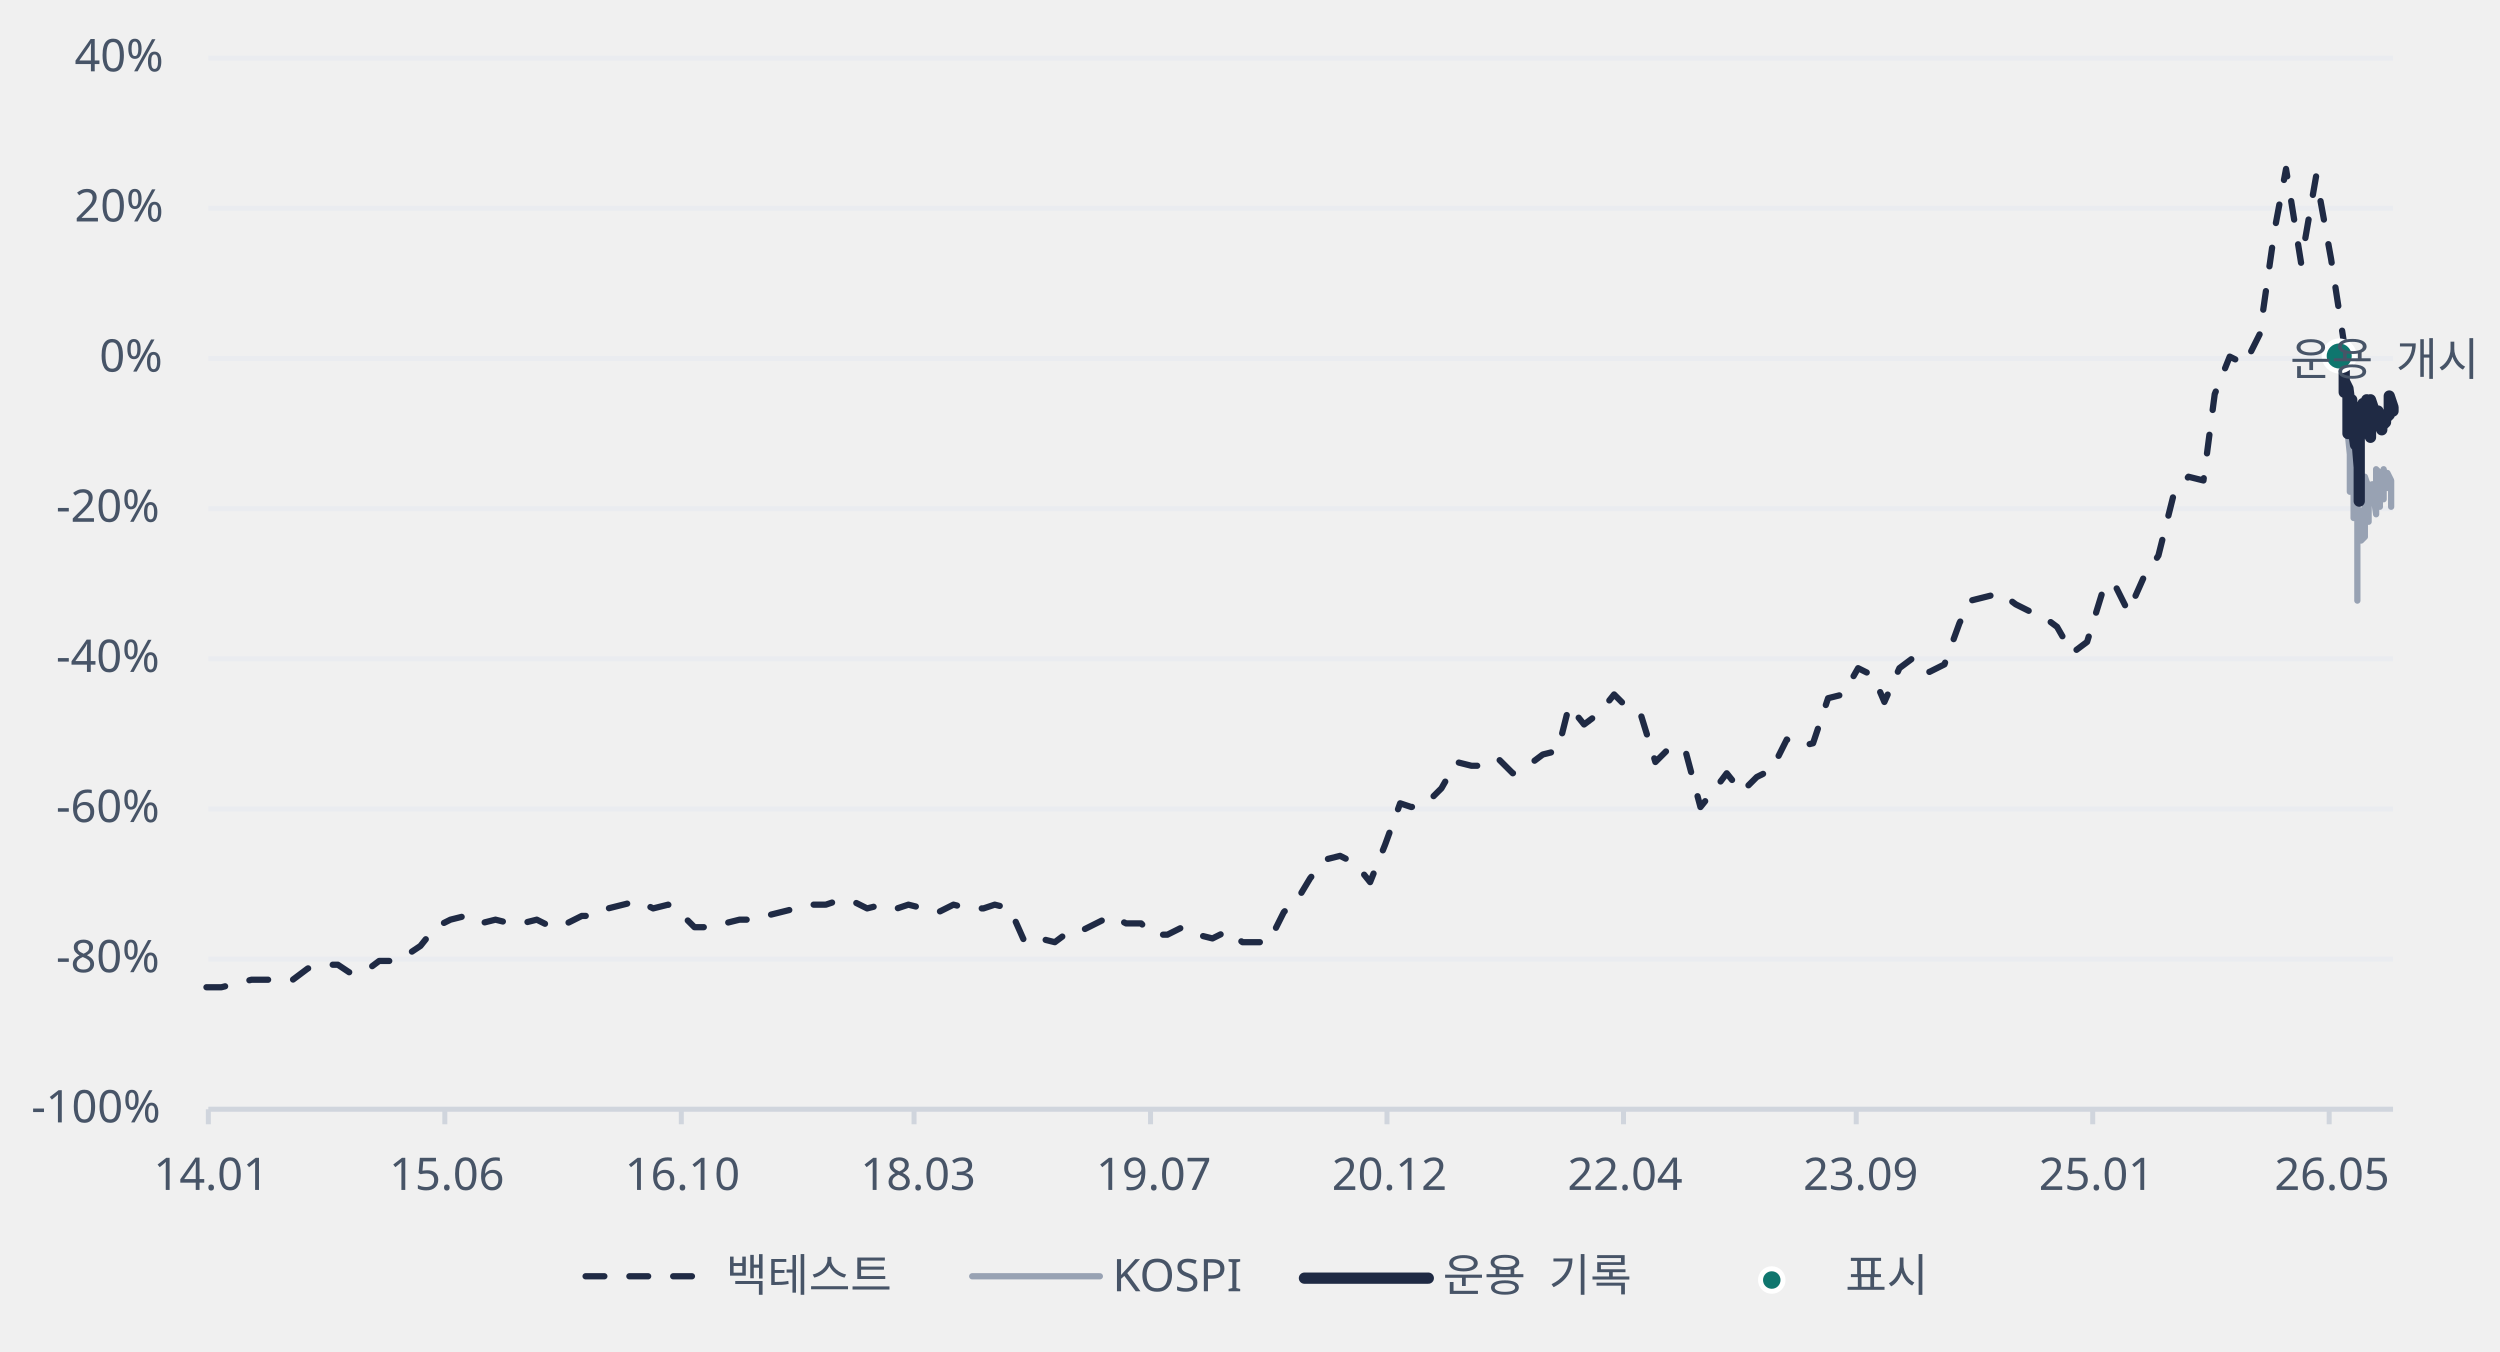
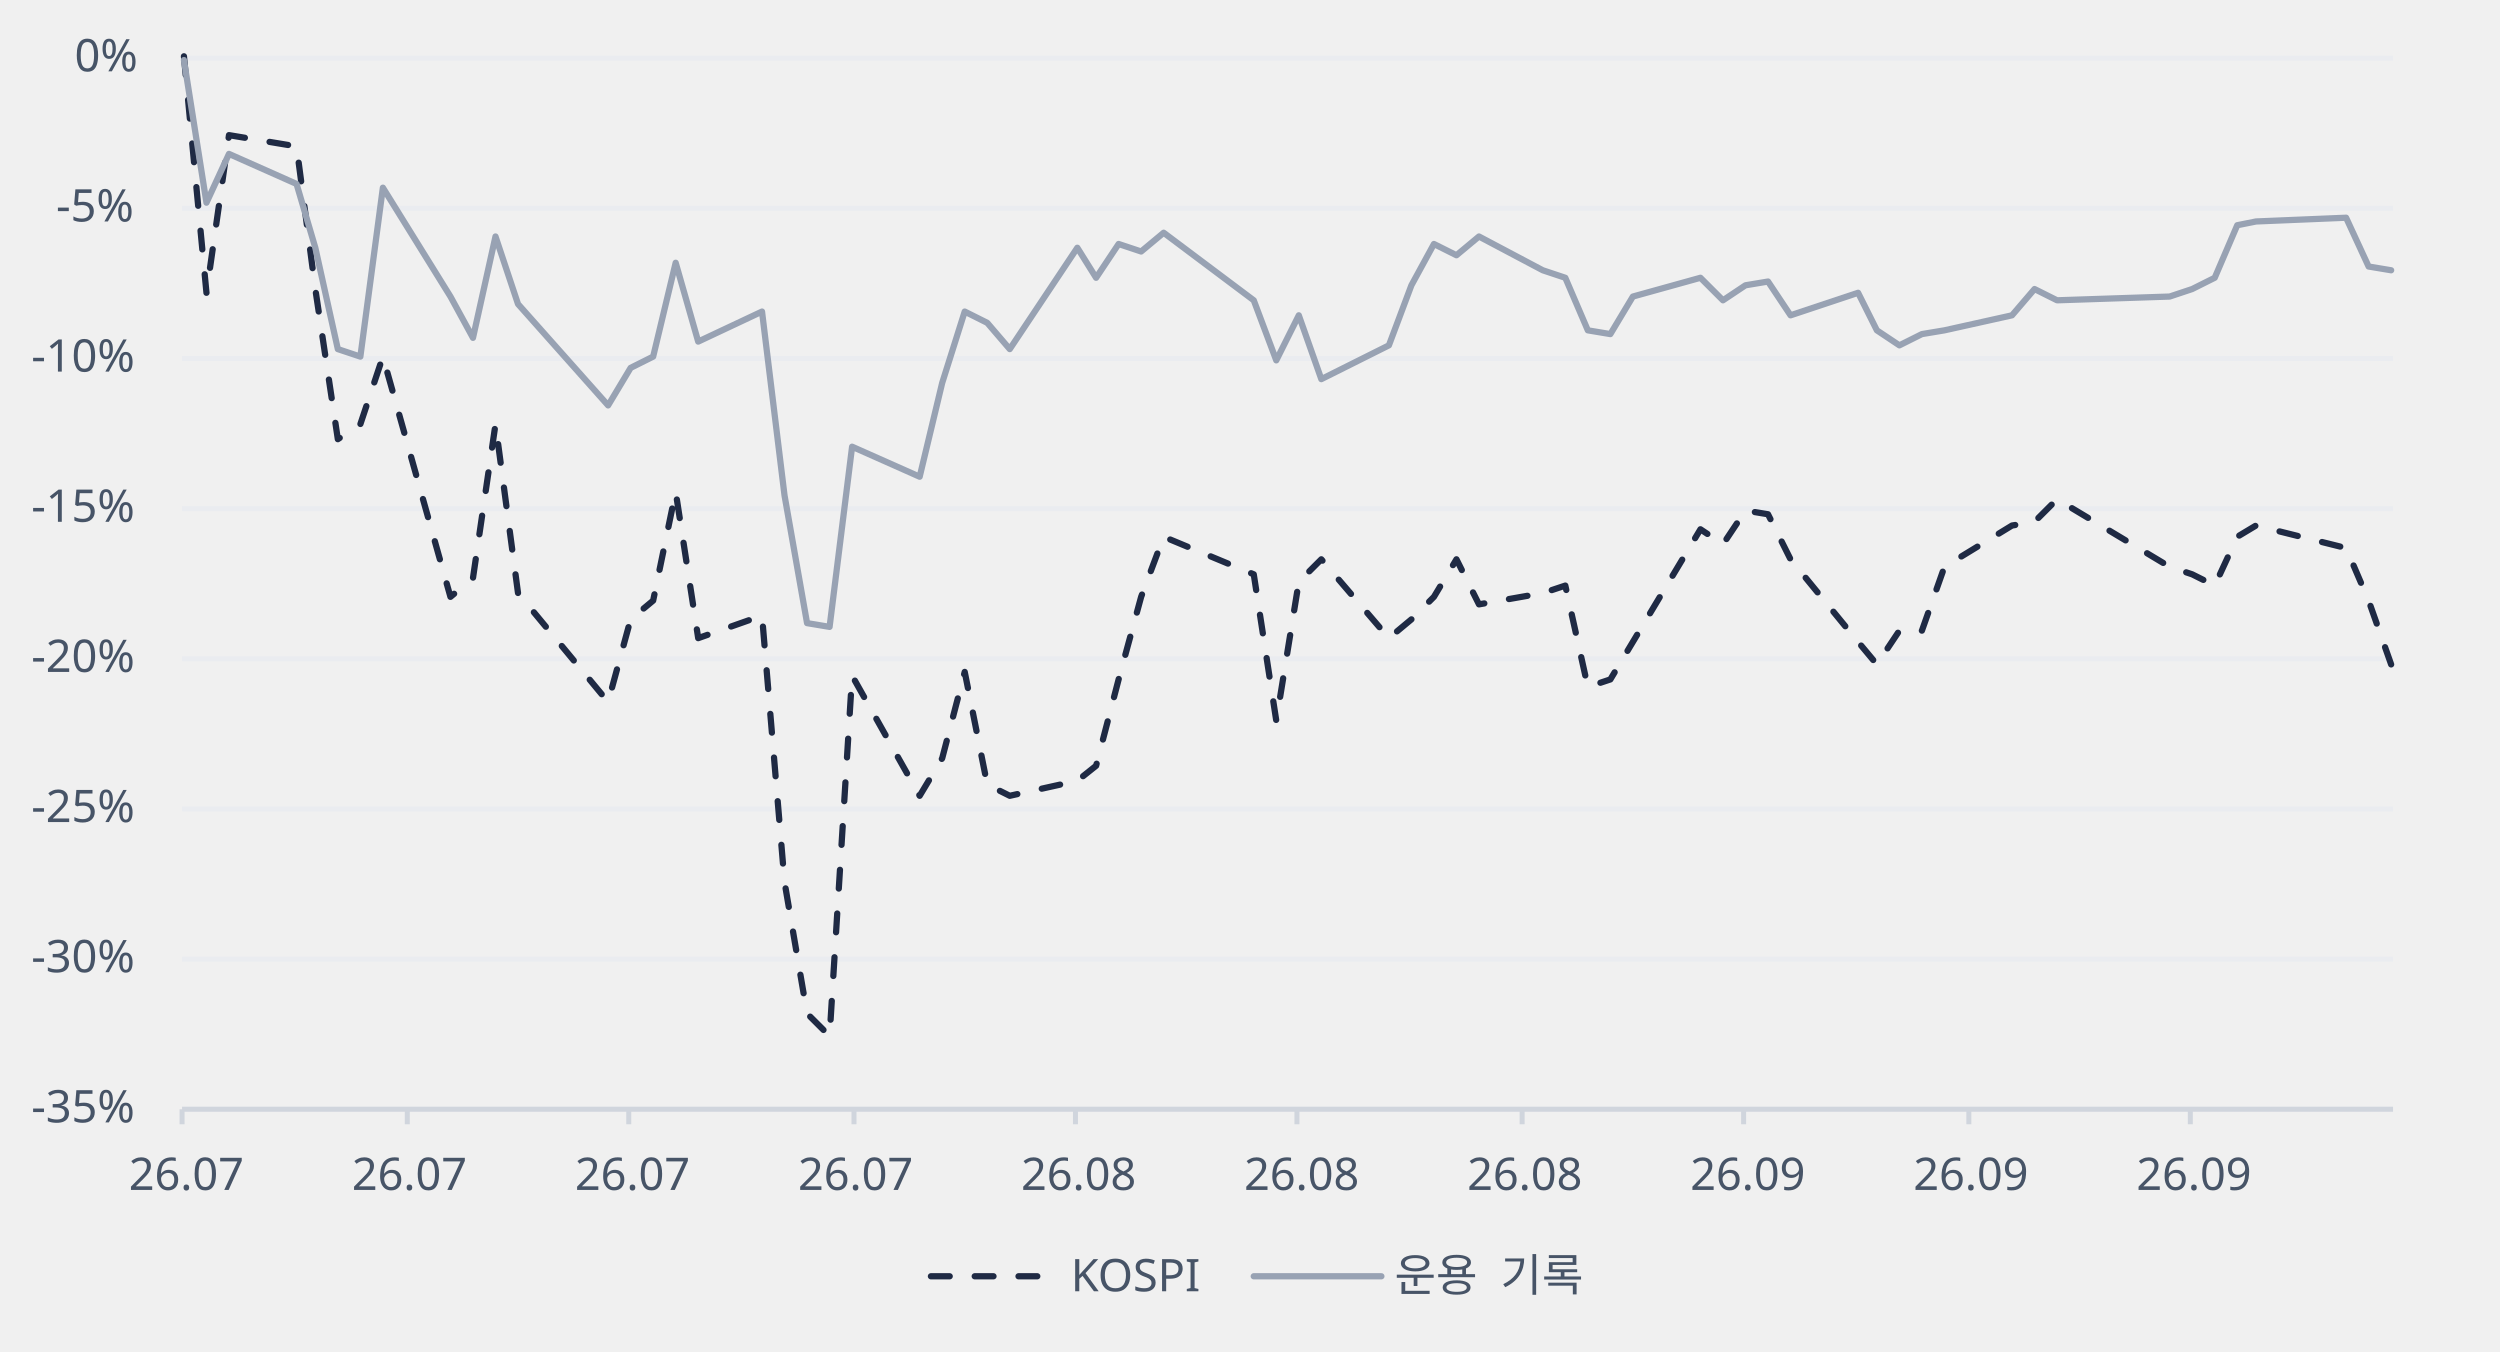
<svg xmlns="http://www.w3.org/2000/svg" width="666" height="360" xml:space="preserve" overflow="hidden">
  <defs>
    <clipPath id="clip0">
      <rect x="971" y="13" width="666" height="360" />
    </clipPath>
  </defs>
  <g clip-path="url(#clip0)" transform="translate(-971 -13)">
    <g>
-       <path d="M1026.5 308.5 1608.5 308.5M1026.5 268.5 1608.5 268.5M1026.5 228.5 1608.5 228.5M1026.5 188.5 1608.5 188.5M1026.5 148.5 1608.5 148.5M1026.5 108.5 1608.5 108.5M1026.5 68.5 1608.5 68.5M1026.5 28.5 1608.5 28.5" stroke="#EAECF0" stroke-width="1.333" stroke-linejoin="round" stroke-miterlimit="10" fill="none" />
+       <path d="M1019.5 308.5 1608.5 308.5M1019.5 268.5 1608.5 268.5M1019.5 228.5 1608.5 228.5M1019.5 188.5 1608.5 188.5M1019.5 148.5 1608.5 148.5M1019.5 108.5 1608.5 108.5M1019.5 68.5 1608.5 68.5M1019.5 28.5 1608.5 28.5" stroke="#EAECF0" stroke-width="1.333" stroke-linejoin="round" stroke-miterlimit="10" fill="none" />
    </g>
    <g>
-       <path d="M1026.5 308.5 1608.5 308.5" stroke="#D0D5DD" stroke-width="1.333" stroke-linejoin="round" stroke-miterlimit="10" fill="none" fill-rule="evenodd" />
+       <path d="M1019.5 308.5 1608.5 308.5" stroke="#D0D5DD" stroke-width="1.333" stroke-linejoin="round" stroke-miterlimit="10" fill="none" fill-rule="evenodd" />
    </g>
    <g>
-       <path d="M1026.5 308.5 1026.5 312.5M1089.5 308.5 1089.5 312.5M1152.5 308.5 1152.5 312.5M1214.5 308.5 1214.5 312.5M1277.5 308.5 1277.5 312.5M1340.5 308.5 1340.5 312.5M1403.5 308.5 1403.5 312.5M1465.5 308.5 1465.5 312.5M1528.5 308.5 1528.5 312.5M1591.5 308.5 1591.5 312.5" stroke="#D0D5DD" stroke-width="1.333" stroke-linejoin="round" stroke-miterlimit="10" fill="none" />
+       <path d="M1019.5 308.5 1019.5 312.5M1079.5 308.5 1079.5 312.5M1138.5 308.5 1138.5 312.5M1198.5 308.5 1198.5 312.5M1257.5 308.5 1257.5 312.5M1316.5 308.5 1316.5 312.5M1376.5 308.5 1376.5 312.5M1435.5 308.5 1435.5 312.5M1495.5 308.5 1495.5 312.5M1554.5 308.5 1554.5 312.5" stroke="#D0D5DD" stroke-width="1.333" stroke-linejoin="round" stroke-miterlimit="10" fill="none" />
    </g>
    <g>
-       <path d="M1026 276 1030 276 1034 275 1038 274 1042 274 1045 274 1049 274 1053 271 1057 270 1061 270 1064 272 1068 272 1072 269 1076 269 1080 267 1083 265 1087 260 1091 258 1095 257 1099 259 1103 258 1107 259 1110 259 1114 258 1118 260 1122 259 1126 257 1129 257 1133 255 1137 254 1141 253 1145 255 1149 254 1153 257 1156 260 1160 260 1164 259 1168 258 1171 258 1175 257 1179 256 1183 255 1187 254 1191 254 1194 253 1198 253 1202 255 1206 254 1210 255 1213 254 1217 255 1221 256 1225 254 1229 255 1233 255 1236 254 1240 255 1244 264 1248 263 1252 264 1256 261 1259 261 1263 259 1267 257 1271 259 1275 259 1278 262 1282 262 1286 260 1290 262 1294 263 1298 261 1302 264 1305 264 1309 264 1313 256 1317 252 1320 247 1324 242 1328 241 1332 243 1336 248 1340 238 1344 227 1347 228 1351 227 1355 223 1359 216 1363 217 1366 217 1370 215 1374 219 1378 217 1382 214 1386 213 1389 201 1393 206 1397 203 1401 198 1404 201 1408 203 1412 216 1416 212 1420 213 1424 228 1428 223 1431 219 1435 224 1439 220 1443 218 1447 210 1450 212 1454 211 1458 199 1462 198 1466 191 1470 193 1473 200 1477 191 1481 188 1485 192 1489 190 1493 179 1496 173 1500 172 1504 171 1508 174 1512 176 1515 177 1519 180 1523 187 1527 184 1531 171 1534 168 1538 176 1542 167 1546 161 1550 145 1554 140 1558 141 1561 118 1565 108 1569 110 1573 102 1577 74 1580 58 1584 83 1588 60 1592 82 1596 108" stroke="#1F2A44" stroke-width="1.667" stroke-linecap="round" stroke-linejoin="round" stroke-miterlimit="10" stroke-dasharray="5 6.667" fill="none" />
+       <path d="M1020 28 1026 91 1032 49 1050 52 1055 90 1061 130 1067 126 1073 108 1091 172 1097 167 1103 126 1109 171 1133 200 1139 178 1145 173 1151 144 1157 183 1174 177 1180 248 1186 283 1192 289 1198 193 1216 225 1222 215 1228 192 1234 222 1240 225 1258 221 1263 217 1269 194 1275 172 1281 156 1305 166 1311 205 1317 168 1323 162 1341 183 1347 178 1353 172 1359 162 1365 174 1382 171 1388 169 1394 196 1400 194 1406 184 1424 154 1430 158 1436 149 1442 150 1448 162 1466 184 1471 190 1477 181 1483 181 1489 164 1507 153 1513 152 1519 146 1549 164 1555 166 1561 169 1567 156 1572 153 1596 159 1602 173 1608 190" stroke="#1F2A44" stroke-width="1.667" stroke-linecap="round" stroke-linejoin="round" stroke-miterlimit="10" stroke-dasharray="5 6.667" fill="none" />
    </g>
    <g>
-       <path d="M1596 108 1596 124 1596 113 1596 114 1596 124 1597 134 1597 132 1597 128 1597 144 1597 143 1597 133 1598 144 1598 151 1598 146 1598 144 1598 137 1599 147 1599 145 1599 163 1599 172 1599 173 1599 149 1600 157 1600 155 1600 149 1600 156 1600 157 1601 156 1601 155 1601 150 1601 144 1601 140 1602 143 1602 152 1602 143 1602 142 1602 147 1603 146 1603 144 1603 142 1603 145 1603 144 1603 143 1604 150 1604 150 1604 147 1604 140 1604 141 1604 138 1605 139 1605 142 1605 147 1605 148 1605 146 1606 146 1606 142 1606 139 1606 139 1606 138 1607 142 1607 143 1607 143 1607 140 1607 139 1608 141 1608 144 1608 148" stroke="#98A2B3" stroke-width="1.667" stroke-linecap="round" stroke-linejoin="round" stroke-miterlimit="10" fill="none" />
+       <path d="M1020 29 1026 67 1032 54 1050 62 1055 79 1061 106 1067 108 1073 63 1091 92 1097 103 1103 76 1109 94 1133 121 1139 111 1145 108 1151 83 1157 104 1174 96 1180 145 1186 179 1192 180 1198 132 1216 140 1222 115 1228 96 1234 99 1240 106 1258 79 1263 87 1269 78 1275 80 1281 75 1305 93 1311 109 1317 97 1323 114 1341 105 1347 89 1353 78 1359 81 1365 76 1382 85 1388 87 1394 101 1400 102 1406 92 1424 87 1430 93 1436 89 1442 88 1448 97 1466 91 1471 101 1477 105 1483 102 1489 101 1507 97 1513 90 1519 93 1549 92 1555 90 1561 87 1567 73 1572 72 1596 71 1602 84 1608 85" stroke="#98A2B3" stroke-width="1.667" stroke-linecap="round" stroke-linejoin="round" stroke-miterlimit="10" fill="none" />
    </g>
    <g>
-       <path d="M1595.5 108.5 1595.5 117.5 1595.5 114.5 1596.5 116.5 1596.5 120.5 1596.5 127.5 1596.5 128.5 1596.5 116.5 1597.5 124.5 1597.5 126.5 1597.5 119.5 1597.5 124.5 1598.5 131.5 1598.5 128.5 1598.5 127.5 1598.5 121.5 1598.5 126.5 1598.5 125.5 1599.5 137.5 1599.5 145.5 1599.5 146.5 1599.5 134.5 1599.5 135.5 1599.5 129.5 1600.5 125.5 1600.5 125.5 1600.5 127.5 1600.5 120.5 1600.5 122.5 1600.5 120.5 1601.5 121.5 1601.5 119.5 1601.5 124.5 1601.5 128.5 1601.5 125.5 1602.5 129.5 1602.5 127.5 1602.5 123.5 1602.5 120.5 1602.5 121.5 1602.5 119.5 1603.5 122.5 1603.5 122.5 1603.5 126.5 1603.5 126.5 1603.5 124.5 1604.5 122.5 1604.5 124.5 1604.5 123.5 1604.5 123.5 1604.5 125.5 1605.5 123.5 1605.5 126.5 1605.5 127.5 1605.5 126.5 1605.5 126.5 1606.5 125.5 1606.5 123.5 1606.5 124.5 1606.5 124.5 1607.5 123.5 1607.5 122.5 1607.5 119.5 1607.5 119.5 1607.5 118.5 1608.5 121.5 1608.5 122.5" stroke="#1F2A44" stroke-width="3" stroke-linecap="round" stroke-linejoin="round" stroke-miterlimit="10" fill="none" />
+       <text fill="#475467" font-family="Malgun Gothic,Malgun Gothic_MSFontService,sans-serif" font-weight="400" font-size="12" transform="translate(979.333 312)">-35%</text>
    </g>
    <g>
-       <path d="M1598.17 107.833C1598.17 110.042 1596.38 111.833 1594.17 111.833 1591.96 111.833 1590.17 110.042 1590.17 107.833 1590.17 105.624 1591.96 103.833 1594.17 103.833 1596.38 103.833 1598.17 105.624 1598.17 107.833Z" stroke="#FFFFFF" stroke-width="1.333" stroke-linejoin="round" stroke-miterlimit="10" fill="#0F766E" />
+       <text fill="#475467" font-family="Malgun Gothic,Malgun Gothic_MSFontService,sans-serif" font-weight="400" font-size="12" transform="translate(979.333 272)">-30%</text>
    </g>
    <g>
-       <text fill="#475467" font-family="Malgun Gothic,Malgun Gothic_MSFontService,sans-serif" font-weight="400" font-size="12" transform="translate(1581.11 113)">운용</text>
+       <text fill="#475467" font-family="Malgun Gothic,Malgun Gothic_MSFontService,sans-serif" font-weight="400" font-size="12" transform="translate(979.333 232)">-25%</text>
    </g>
    <g>
-       <text fill="#475467" font-family="Malgun Gothic,Malgun Gothic_MSFontService,sans-serif" font-weight="400" font-size="12" transform="translate(1609.33 113)">개시</text>
+       <text fill="#475467" font-family="Malgun Gothic,Malgun Gothic_MSFontService,sans-serif" font-weight="400" font-size="12" transform="translate(979.333 192)">-20%</text>
    </g>
    <g>
-       <text fill="#475467" font-family="Malgun Gothic,Malgun Gothic_MSFontService,sans-serif" font-weight="400" font-size="12" transform="translate(979.333 312)">-100%</text>
+       <text fill="#475467" font-family="Malgun Gothic,Malgun Gothic_MSFontService,sans-serif" font-weight="400" font-size="12" transform="translate(979.333 152)">-15%</text>
    </g>
    <g>
-       <text fill="#475467" font-family="Malgun Gothic,Malgun Gothic_MSFontService,sans-serif" font-weight="400" font-size="12" transform="translate(985.94 272)">-80%</text>
+       <text fill="#475467" font-family="Malgun Gothic,Malgun Gothic_MSFontService,sans-serif" font-weight="400" font-size="12" transform="translate(979.333 112)">-10%</text>
    </g>
    <g>
-       <text fill="#475467" font-family="Malgun Gothic,Malgun Gothic_MSFontService,sans-serif" font-weight="400" font-size="12" transform="translate(985.94 232)">-60%</text>
+       <text fill="#475467" font-family="Malgun Gothic,Malgun Gothic_MSFontService,sans-serif" font-weight="400" font-size="12" transform="translate(985.94 72)">-5%</text>
    </g>
    <g>
-       <text fill="#475467" font-family="Malgun Gothic,Malgun Gothic_MSFontService,sans-serif" font-weight="400" font-size="12" transform="translate(985.94 192)">-40%</text>
+       <text fill="#475467" font-family="Malgun Gothic,Malgun Gothic_MSFontService,sans-serif" font-weight="400" font-size="12" transform="translate(990.86 32)">0%</text>
    </g>
    <g>
-       <text fill="#475467" font-family="Malgun Gothic,Malgun Gothic_MSFontService,sans-serif" font-weight="400" font-size="12" transform="translate(985.94 152)">-20%</text>
+       <text fill="#475467" font-family="Malgun Gothic,Malgun Gothic_MSFontService,sans-serif" font-weight="400" font-size="12" transform="translate(1005.31 330)">26.07</text>
    </g>
    <g>
-       <text fill="#475467" font-family="Malgun Gothic,Malgun Gothic_MSFontService,sans-serif" font-weight="400" font-size="12" transform="translate(997.467 112)">0%</text>
+       <text fill="#475467" font-family="Malgun Gothic,Malgun Gothic_MSFontService,sans-serif" font-weight="400" font-size="12" transform="translate(1064.74 330)">26.07</text>
    </g>
    <g>
-       <text fill="#475467" font-family="Malgun Gothic,Malgun Gothic_MSFontService,sans-serif" font-weight="400" font-size="12" transform="translate(990.86 72)">20%</text>
+       <text fill="#475467" font-family="Malgun Gothic,Malgun Gothic_MSFontService,sans-serif" font-weight="400" font-size="12" transform="translate(1124.16 330)">26.07</text>
    </g>
    <g>
-       <text fill="#475467" font-family="Malgun Gothic,Malgun Gothic_MSFontService,sans-serif" font-weight="400" font-size="12" transform="translate(990.86 32)">40%</text>
+       <text fill="#475467" font-family="Malgun Gothic,Malgun Gothic_MSFontService,sans-serif" font-weight="400" font-size="12" transform="translate(1183.59 330)">26.07</text>
    </g>
    <g>
-       <text fill="#475467" font-family="Malgun Gothic,Malgun Gothic_MSFontService,sans-serif" font-weight="400" font-size="12" transform="translate(1011.92 330)">14.01</text>
+       <text fill="#475467" font-family="Malgun Gothic,Malgun Gothic_MSFontService,sans-serif" font-weight="400" font-size="12" transform="translate(1243.01 330)">26.08</text>
    </g>
    <g>
-       <text fill="#475467" font-family="Malgun Gothic,Malgun Gothic_MSFontService,sans-serif" font-weight="400" font-size="12" transform="translate(1074.7 330)">15.06</text>
+       <text fill="#475467" font-family="Malgun Gothic,Malgun Gothic_MSFontService,sans-serif" font-weight="400" font-size="12" transform="translate(1302.43 330)">26.08</text>
    </g>
    <g>
-       <text fill="#475467" font-family="Malgun Gothic,Malgun Gothic_MSFontService,sans-serif" font-weight="400" font-size="12" transform="translate(1137.47 330)">16.10</text>
+       <text fill="#475467" font-family="Malgun Gothic,Malgun Gothic_MSFontService,sans-serif" font-weight="400" font-size="12" transform="translate(1361.86 330)">26.08</text>
    </g>
    <g>
-       <text fill="#475467" font-family="Malgun Gothic,Malgun Gothic_MSFontService,sans-serif" font-weight="400" font-size="12" transform="translate(1200.25 330)">18.03</text>
+       <text fill="#475467" font-family="Malgun Gothic,Malgun Gothic_MSFontService,sans-serif" font-weight="400" font-size="12" transform="translate(1421.28 330)">26.09</text>
    </g>
    <g>
-       <text fill="#475467" font-family="Malgun Gothic,Malgun Gothic_MSFontService,sans-serif" font-weight="400" font-size="12" transform="translate(1263.03 330)">19.07</text>
+       <text fill="#475467" font-family="Malgun Gothic,Malgun Gothic_MSFontService,sans-serif" font-weight="400" font-size="12" transform="translate(1480.71 330)">26.09</text>
    </g>
    <g>
-       <text fill="#475467" font-family="Malgun Gothic,Malgun Gothic_MSFontService,sans-serif" font-weight="400" font-size="12" transform="translate(1325.81 330)">20.12</text>
+       <text fill="#475467" font-family="Malgun Gothic,Malgun Gothic_MSFontService,sans-serif" font-weight="400" font-size="12" transform="translate(1540.13 330)">26.09</text>
    </g>
    <g>
-       <text fill="#475467" font-family="Malgun Gothic,Malgun Gothic_MSFontService,sans-serif" font-weight="400" font-size="12" transform="translate(1388.58 330)">22.04</text>
+       <path d="M1219 353 1253 353" stroke="#1F2A44" stroke-width="1.667" stroke-linecap="round" stroke-linejoin="round" stroke-miterlimit="10" stroke-dasharray="5 6.667" fill="none" fill-rule="evenodd" />
    </g>
    <g>
-       <text fill="#475467" font-family="Malgun Gothic,Malgun Gothic_MSFontService,sans-serif" font-weight="400" font-size="12" transform="translate(1451.36 330)">23.09</text>
+       <text fill="#475467" font-family="Malgun Gothic,Malgun Gothic_MSFontService,sans-serif" font-weight="400" font-size="12" transform="translate(1256.27 357)">KOSPI</text>
    </g>
    <g>
-       <text fill="#475467" font-family="Malgun Gothic,Malgun Gothic_MSFontService,sans-serif" font-weight="400" font-size="12" transform="translate(1514.14 330)">25.01</text>
+       <path d="M1305 353 1339 353" stroke="#98A2B3" stroke-width="1.667" stroke-linecap="round" stroke-linejoin="round" stroke-miterlimit="10" fill="none" fill-rule="evenodd" />
    </g>
    <g>
-       <text fill="#475467" font-family="Malgun Gothic,Malgun Gothic_MSFontService,sans-serif" font-weight="400" font-size="12" transform="translate(1576.91 330)">26.05</text>
+       <text fill="#475467" font-family="Malgun Gothic,Malgun Gothic_MSFontService,sans-serif" font-weight="400" font-size="12" transform="translate(1342.51 357)">운용</text>
    </g>
    <g>
-       <path d="M1127 353 1161 353" stroke="#1F2A44" stroke-width="1.667" stroke-linecap="round" stroke-linejoin="round" stroke-miterlimit="10" stroke-dasharray="5 6.667" fill="none" fill-rule="evenodd" />
-     </g>
-     <g>
-       <text fill="#475467" font-family="Malgun Gothic,Malgun Gothic_MSFontService,sans-serif" font-weight="400" font-size="12" transform="translate(1164.4 357)">백테스트</text>
-     </g>
-     <g>
-       <path d="M1230 353 1264 353" stroke="#98A2B3" stroke-width="1.667" stroke-linecap="round" stroke-linejoin="round" stroke-miterlimit="10" fill="none" fill-rule="evenodd" />
-     </g>
-     <g>
-       <text fill="#475467" font-family="Malgun Gothic,Malgun Gothic_MSFontService,sans-serif" font-weight="400" font-size="12" transform="translate(1267.4 357)">KOSPI</text>
-     </g>
-     <g>
-       <path d="M1318.5 353.5 1351.5 353.5" stroke="#1F2A44" stroke-width="3" stroke-linecap="round" stroke-linejoin="round" stroke-miterlimit="10" fill="none" fill-rule="evenodd" />
-     </g>
-     <g>
-       <text fill="#475467" font-family="Malgun Gothic,Malgun Gothic_MSFontService,sans-serif" font-weight="400" font-size="12" transform="translate(1355.38 357)">운용</text>
-     </g>
-     <g>
-       <text fill="#475467" font-family="Malgun Gothic,Malgun Gothic_MSFontService,sans-serif" font-weight="400" font-size="12" transform="translate(1383.6 357)">기록</text>
-     </g>
-     <g>
-       <path d="M1446 354C1446 355.657 1444.66 357 1443 357 1441.34 357 1440 355.657 1440 354 1440 352.343 1441.34 351 1443 351 1444.66 351 1446 352.343 1446 354Z" stroke="#FFFFFF" stroke-width="1.333" stroke-linejoin="round" stroke-miterlimit="10" fill="#0F766E" />
-     </g>
-     <g>
-       <text fill="#475467" font-family="Malgun Gothic,Malgun Gothic_MSFontService,sans-serif" font-weight="400" font-size="12" transform="translate(1462.6 357)">표시</text>
+       <text fill="#475467" font-family="Malgun Gothic,Malgun Gothic_MSFontService,sans-serif" font-weight="400" font-size="12" transform="translate(1370.73 357)">기록</text>
    </g>
  </g>
</svg>
